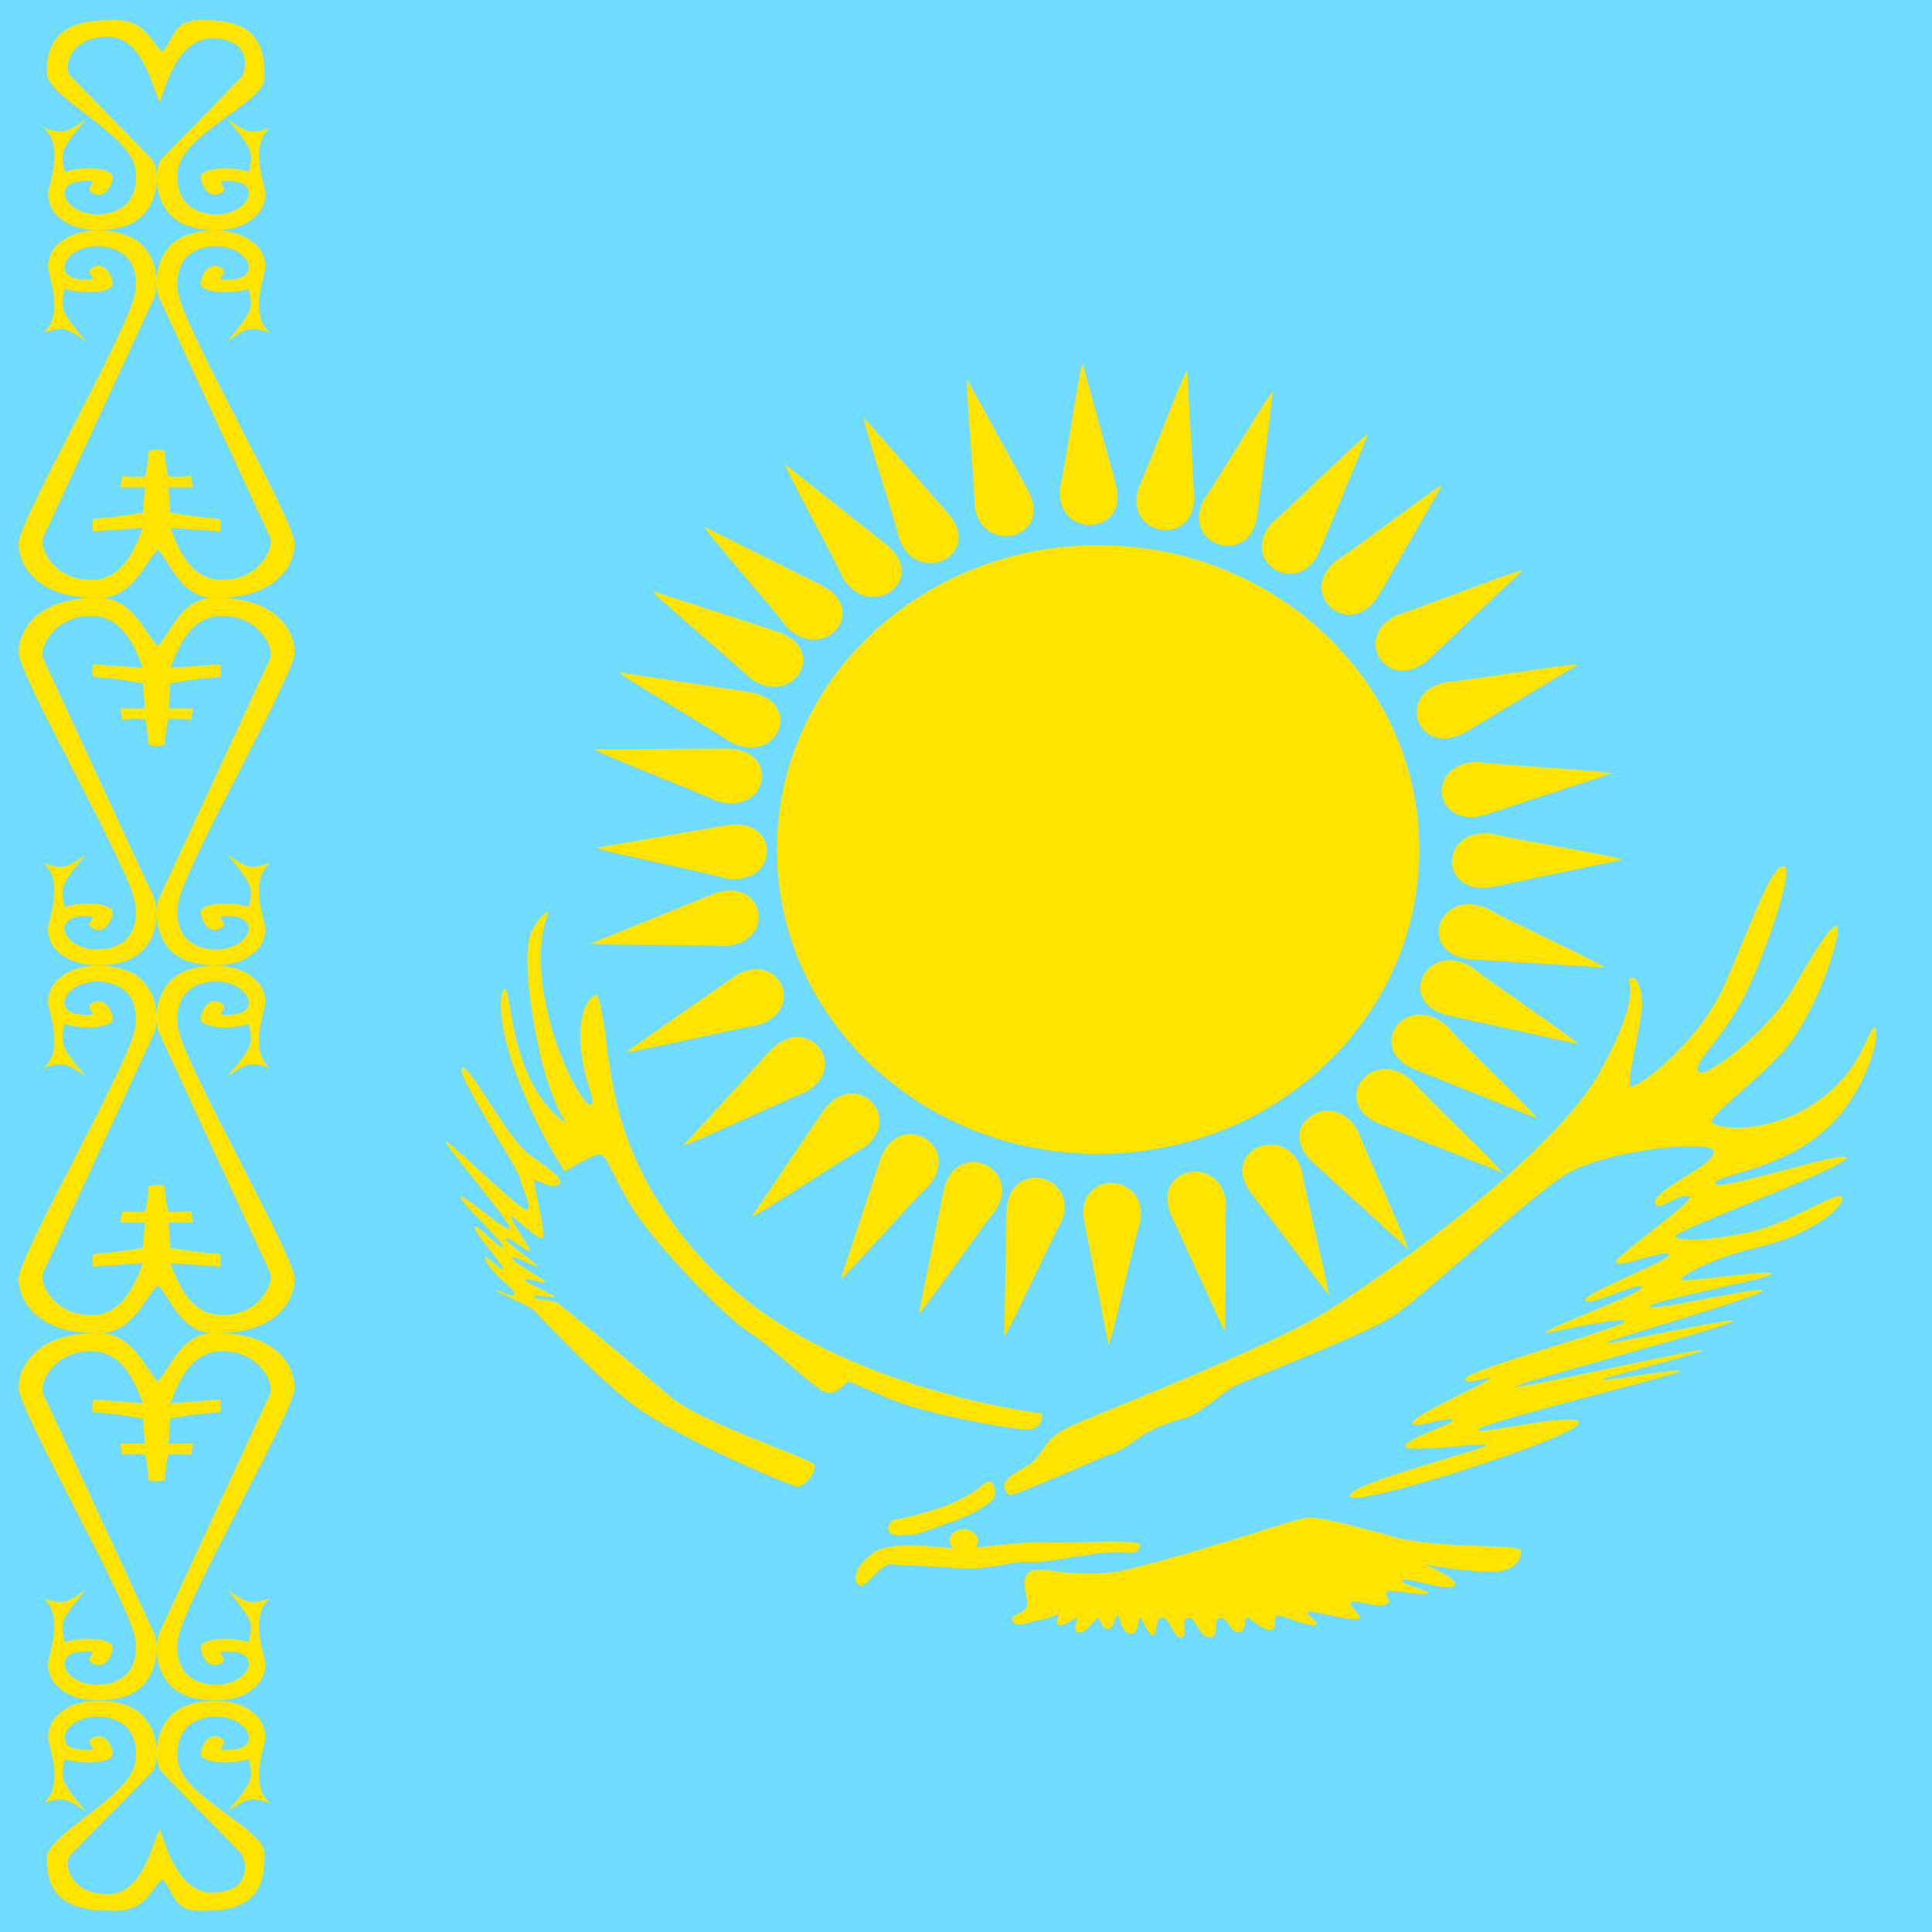
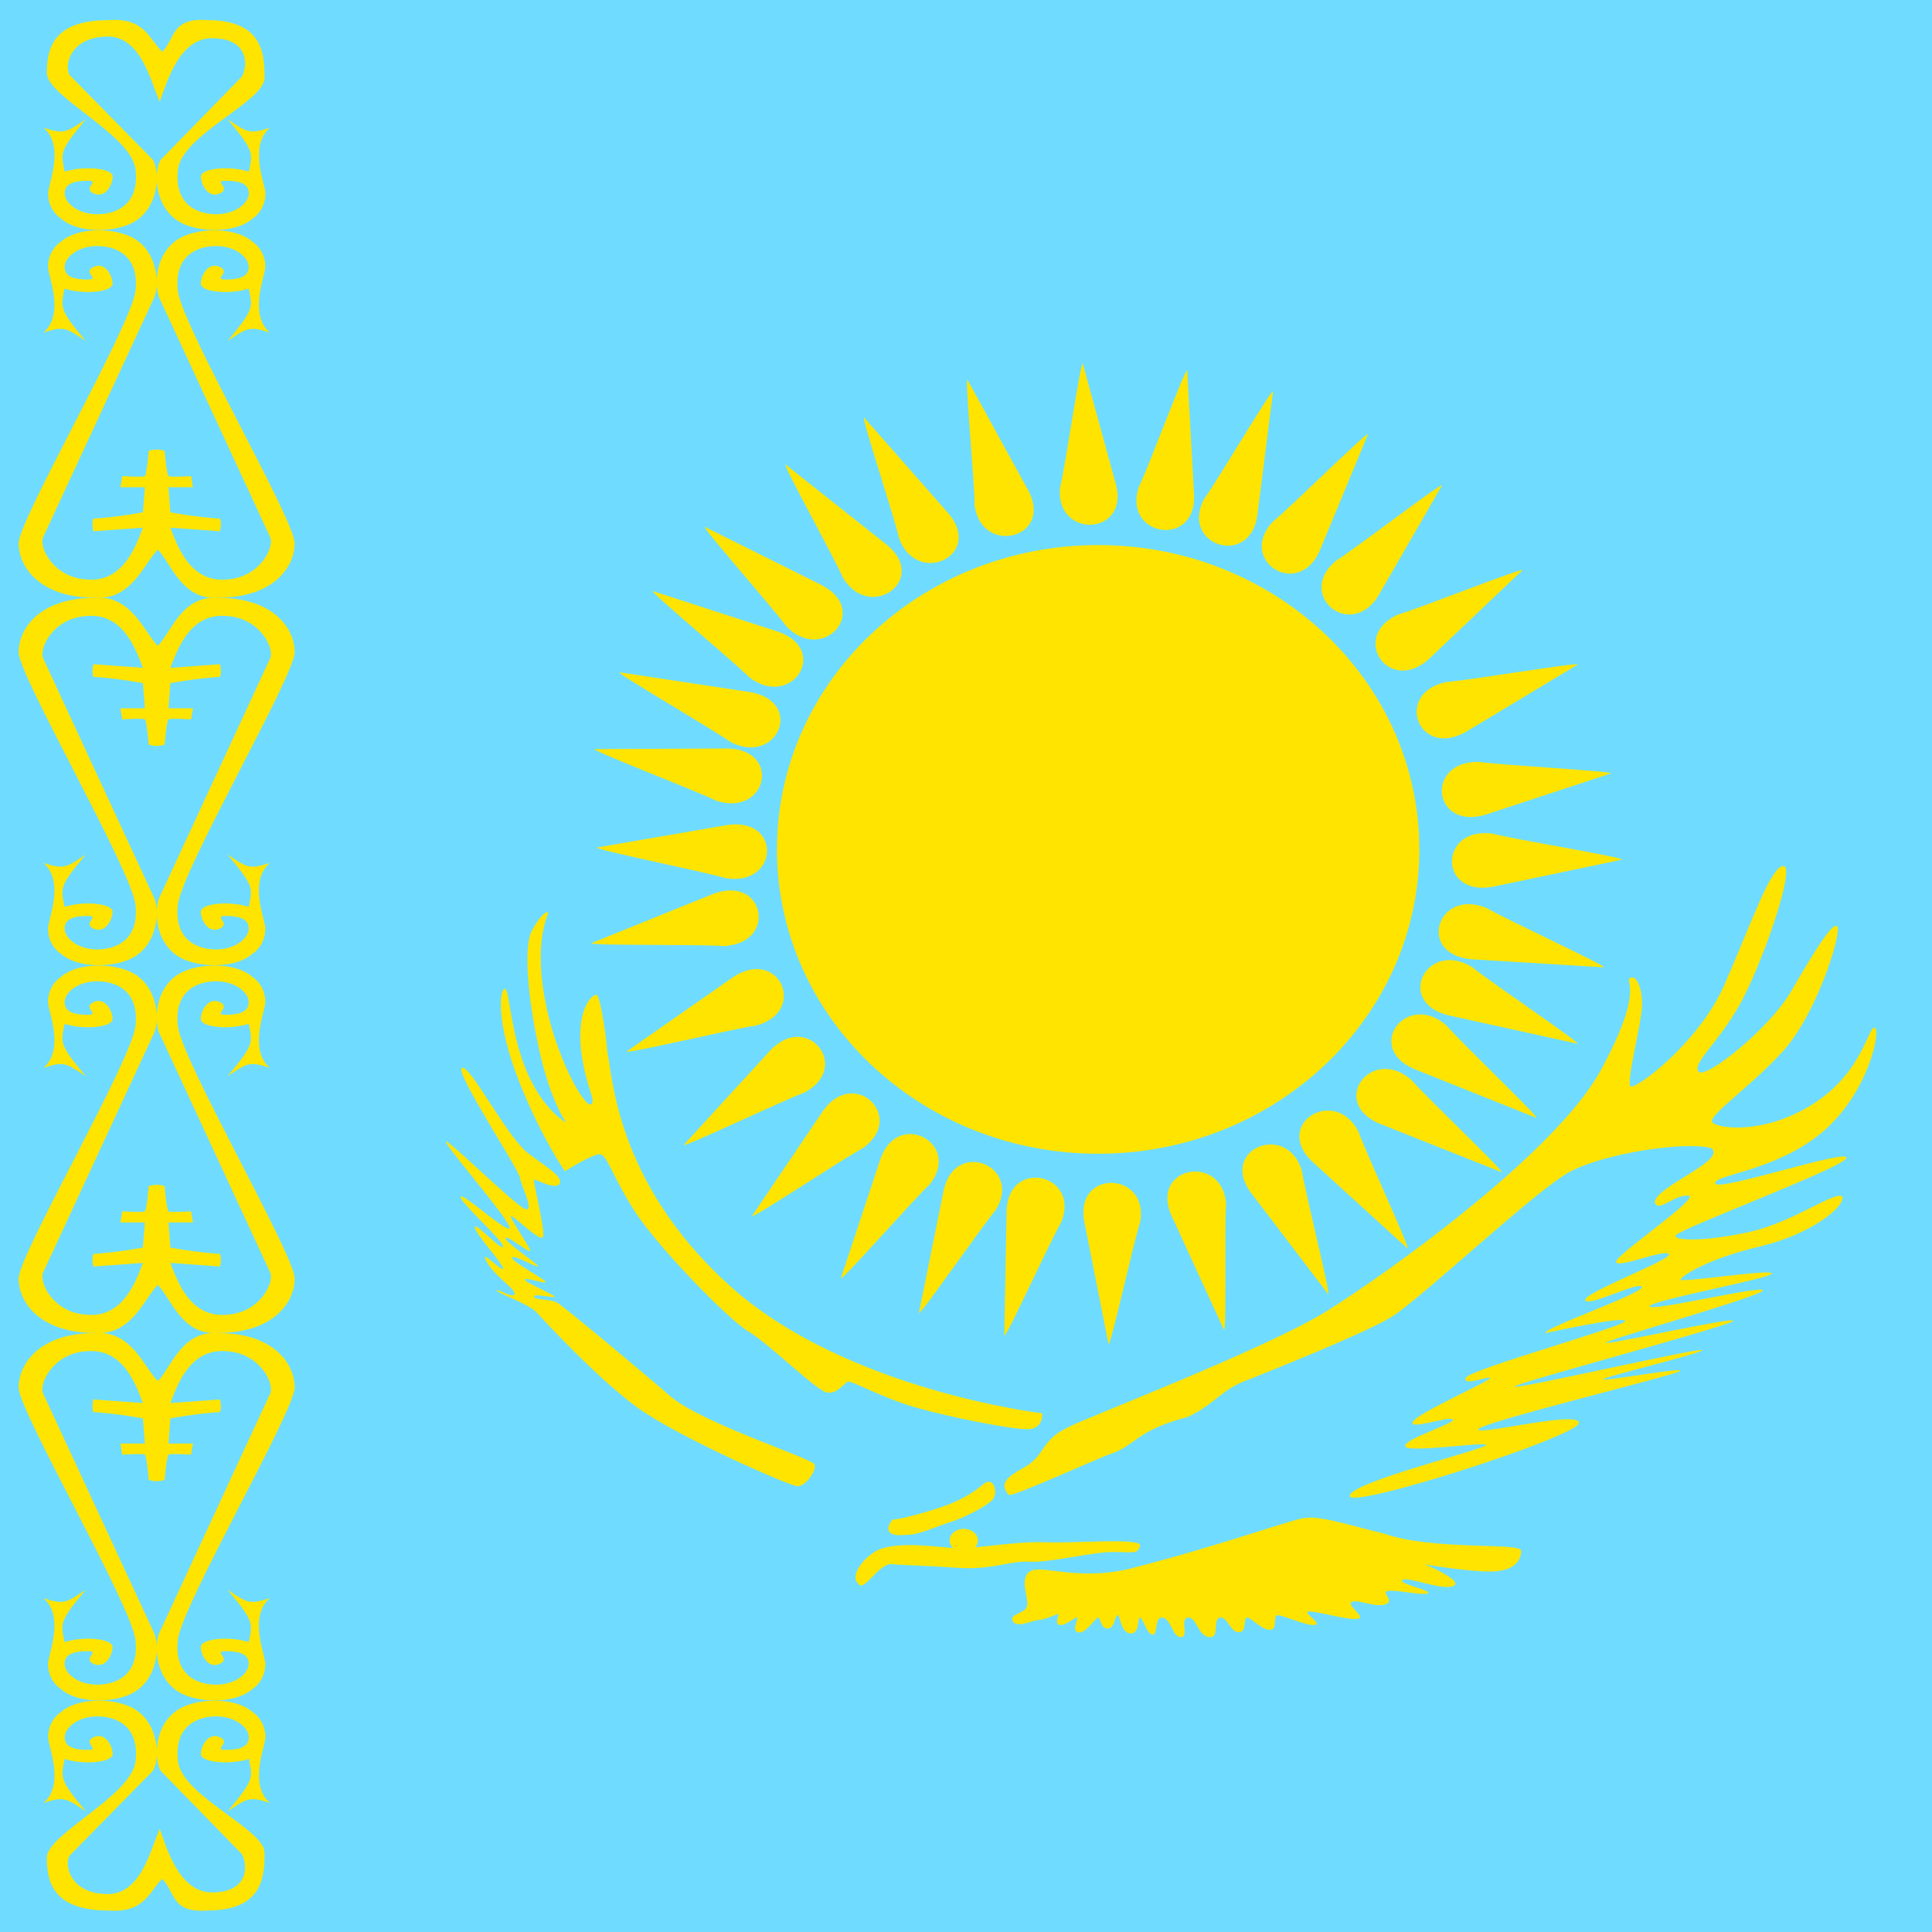
<svg xmlns="http://www.w3.org/2000/svg" height="512" width="512">
  <g fill-rule="evenodd">
    <path fill="#6fdcff" d="M0 0h512v512H0z" />
    <g fill="#ffe400">
-       <path d="M42.99 497.93c3.468 3.395 2.326 9.107 11.973 8.372 14.726 0 15.15-9.008 15.15-15.298 0-6.28-21.942-15.065-22.952-24.306-1.024-9.252 5.065-11.835 10.16-11.835 5.064 0 8.62 2.96 8.62 5.544s-2.53 3.33-6.088 3.33 1.522-1.85-1.523-3.33-5.08 2.216-5.08 4.443c0 2.216 7.612 2.95 12.69 1.29 1.026 4.99 1.524 5.368-5.59 13.863 5.093-3.33 5.577-4.064 11.183-2.215-5.592-4.81-1.405-14.608-1.215-17.102s-1.07-5.456-3.352-6.937c-4.07-3.697-12.955-3.864-18.283-1.48-7.758 3.46-8.14 13.67-6.104 17.01l21.502 22.047c1.523 2.594 2.05 9.797-7.085 10.165-9.646.735-12.954-12.414-14.667-16.79-2.298 4.776-4.86 17.96-14.506 17.224-9.15-.367-10.905-7.57-9.383-10.165l22.09-22.48c2.02-3.34 1.64-13.55-6.12-17.01-5.327-2.384-14.198-2.217-18.267 1.48-2.284 1.48-3.557 4.442-3.367 6.936s4.377 12.292-1.215 17.102c5.607-1.85 6.105-1.114 11.184 2.215-7.114-8.495-6.6-8.873-5.59-13.862 5.078 1.66 12.705.926 12.705-1.29 0-2.227-2.05-5.923-5.096-4.443-3.03 1.48 2.035 3.33-1.507 3.33-3.572 0-6.104-.746-6.104-3.33s3.557-5.544 8.636-5.544 11.168 2.583 10.143 11.835c-1.01 9.24-23.523 19.33-23.523 25.608 0 6.29 1.566 13.996 16.292 13.996 9.647.735 10.788-4.977 14.287-8.373z" />
-       <path d="M41.818 365.99c3.47-3.395 6.324-13.46 15.97-12.725 14.726 0 20.303 8.14 20.303 14.43 0 6.28-29.948 57.685-30.96 66.926-1.023 9.253 5.066 11.837 10.16 11.837 5.065 0 8.622-2.962 8.622-5.545s-2.532-3.33-6.09-3.33 1.523 1.85-1.522 3.33-5.08-2.216-5.08-4.443c0-2.216 7.613-2.95 12.692-1.292 1.025-4.988 1.522-5.367-5.592-13.862 5.094 3.33 5.577 4.064 11.184 2.216-5.592 4.81-1.405 14.607-1.215 17.1s-1.07 5.457-3.353 6.938c-4.07 3.696-12.955 3.863-18.283 1.48-7.758-3.462-8.14-13.672-6.104-17.012l28.94-62.495c1.52-2.594-2.533-11.1-11.667-11.468-9.647-.735-12.955 9.375-14.668 13.75l13.145-.957s.513 2.026 0 3.34c-6.792.445-13.145 1.68-13.145 1.68l-.497 6.66h6.484l-.512 2.95s-5.475-.368-5.972 0c-.513.367-1.025 6.67-1.025 6.67s-1.01.367-2.108.367c-1.112 0-2.122-.368-2.122-.368s-.513-6.302-1.01-6.67c-.513-.367-5.987 0-5.987 0l-.498-2.95h6.485l-.513-6.658s-6.353-1.237-13.145-1.682c-.497-1.314 0-3.34 0-3.34l13.145.957c-1.712-4.375-5.02-14.485-14.652-13.75-9.15.367-13.204 8.874-11.68 11.468L40.5 432.038c2.02 3.34 1.64 13.55-6.118 17.013-5.328 2.383-14.2 2.216-18.268-1.48-2.284-1.48-3.557-4.443-3.367-6.937s4.377-12.29-1.215-17.1c5.606 1.847 6.104 1.112 11.183-2.217-7.114 8.495-6.6 8.874-5.59 13.862 5.078-1.66 12.704-.924 12.704 1.29 0 2.228-2.05 5.925-5.095 4.444-3.03-1.48 2.035-3.33-1.507-3.33-3.572 0-6.104.747-6.104 3.33s3.557 5.545 8.636 5.545 11.17-2.584 10.144-11.836c-1.01-9.24-30.96-60.646-30.96-66.925 0-6.29 5.578-14.43 20.304-14.43 9.646-.735 13.07 9.33 16.57 12.726z" />
-       <path d="M41.818 340.517c3.47 3.395 6.323 13.46 15.97 12.726 14.726 0 20.303-8.14 20.303-14.43 0-6.28-29.95-57.685-30.96-66.926-1.023-9.253 5.066-11.836 10.16-11.836 5.065 0 8.622 2.963 8.622 5.546s-2.532 3.33-6.09 3.33 1.523-1.85-1.522-3.33-5.08 2.216-5.08 4.442c0 2.216 7.613 2.95 12.692 1.292 1.025 4.988 1.522 5.366-5.592 13.862 5.094-3.33 5.577-4.064 11.184-2.216-5.592-4.81-1.406-14.608-1.215-17.102s-1.07-5.455-3.353-6.936c-4.07-3.697-12.955-3.864-18.283-1.48-7.758 3.462-8.14 13.67-6.104 17.012l28.94 62.495c1.52 2.594-2.533 11.1-11.668 11.468-9.646.735-12.954-9.375-14.667-13.75l13.145.957s.512-2.027 0-3.34c-6.792-.446-13.145-1.682-13.145-1.682l-.497-6.658h6.484l-.512-2.95s-5.475.367-5.972 0c-.513-.368-1.025-6.67-1.025-6.67s-1.01-.367-2.108-.367c-1.112 0-2.123.368-2.123.368s-.512 6.302-1.01 6.67c-.512.367-5.986 0-5.986 0l-.498 2.95h6.484l-.512 6.658s-6.353 1.236-13.145 1.682c-.497 1.313 0 3.34 0 3.34l13.145-.958c-1.713 4.376-5.02 14.486-14.653 13.75-9.148-.367-13.203-8.873-11.68-11.467L40.5 274.47c2.02-3.34 1.64-13.55-6.118-17.013-5.33-2.383-14.2-2.216-18.27 1.48-2.282 1.482-3.556 4.443-3.365 6.937s4.376 12.292-1.215 17.102c5.606-1.848 6.104-1.113 11.183 2.216-7.114-8.496-6.602-8.874-5.592-13.862 5.08 1.66 12.706.924 12.706-1.292 0-2.226-2.05-5.923-5.095-4.442-3.03 1.48 2.035 3.33-1.508 3.33-3.57 0-6.104-.747-6.104-3.33s3.557-5.545 8.637-5.545 11.17 2.584 10.144 11.837c-1.01 9.24-30.96 60.646-30.96 66.926 0 6.29 5.578 14.43 20.304 14.43 9.646.735 13.07-9.33 16.57-12.726z" />
-       <path d="M41.818 171.146c3.47-3.396 6.324-13.46 15.97-12.726 14.726 0 20.303 8.14 20.303 14.43 0 6.28-29.948 57.685-30.96 66.926-1.023 9.252 5.066 11.836 10.16 11.836 5.065 0 8.622-2.962 8.622-5.545s-2.532-3.33-6.09-3.33 1.523 1.85-1.522 3.33-5.08-2.216-5.08-4.443c0-2.215 7.613-2.95 12.692-1.29 1.025-4.99 1.522-5.368-5.592-13.863 5.094 3.33 5.577 4.065 11.184 2.217-5.592 4.81-1.405 14.607-1.215 17.1s-1.07 5.457-3.353 6.938c-4.07 3.696-12.955 3.863-18.283 1.48-7.758-3.462-8.14-13.672-6.104-17.012l28.94-62.495c1.52-2.594-2.533-11.1-11.667-11.468-9.647-.735-12.955 9.375-14.668 13.75l13.145-.957s.513 2.026 0 3.34c-6.792.445-13.145 1.68-13.145 1.68l-.497 6.66h6.484l-.512 2.95s-5.475-.368-5.972 0c-.513.367-1.025 6.67-1.025 6.67s-1.01.367-2.108.367c-1.112 0-2.122-.368-2.122-.368s-.513-6.302-1.01-6.67c-.513-.367-5.987 0-5.987 0l-.498-2.95h6.485l-.513-6.658s-6.353-1.236-13.145-1.68c-.497-1.315 0-3.34 0-3.34l13.145.956c-1.712-4.375-5.02-14.485-14.652-13.75-9.15.367-13.204 8.874-11.68 11.468L40.5 237.193c2.02 3.34 1.64 13.55-6.118 17.013-5.328 2.382-14.2 2.215-18.268-1.48-2.284-1.482-3.557-4.444-3.367-6.938s4.377-12.29-1.215-17.1c5.606 1.847 6.104 1.112 11.183-2.217-7.114 8.496-6.6 8.875-5.59 13.863 5.078-1.66 12.704-.924 12.704 1.29 0 2.228-2.05 5.925-5.095 4.444-3.03-1.48 2.035-3.33-1.507-3.33-3.572 0-6.104.747-6.104 3.33s3.557 5.545 8.636 5.545 11.17-2.584 10.144-11.836c-1.01-9.24-30.96-60.647-30.96-66.926 0-6.29 5.578-14.43 20.304-14.43 9.646-.735 13.07 9.33 16.57 12.726z" />
-       <path d="M41.818 145.672c3.47 3.395 6.323 13.46 15.97 12.726 14.726 0 20.303-8.14 20.303-14.43 0-6.28-29.95-57.685-30.96-66.926-1.023-9.253 5.066-11.836 10.16-11.836 5.065 0 8.622 2.962 8.622 5.545s-2.532 3.33-6.09 3.33 1.523-1.848-1.522-3.33-5.08 2.217-5.08 4.443c0 2.216 7.613 2.95 12.692 1.292 1.025 4.988 1.522 5.366-5.592 13.862 5.094-3.33 5.577-4.064 11.184-2.216-5.592-4.81-1.406-14.607-1.215-17.1s-1.07-5.456-3.353-6.937c-4.07-3.697-12.955-3.864-18.283-1.48-7.758 3.462-8.14 13.67-6.104 17.012l28.94 62.495c1.52 2.594-2.533 11.1-11.668 11.468-9.646.735-12.954-9.375-14.667-13.75l13.145.957s.512-2.027 0-3.34c-6.792-.446-13.145-1.682-13.145-1.682l-.497-6.658h6.484l-.512-2.95s-5.475.367-5.972 0c-.513-.368-1.025-6.67-1.025-6.67s-1.01-.367-2.108-.367c-1.112 0-2.123.368-2.123.368s-.512 6.3-1.01 6.67c-.512.366-5.986 0-5.986 0l-.498 2.95h6.484l-.512 6.657s-6.353 1.236-13.145 1.682c-.497 1.313 0 3.34 0 3.34l13.145-.958c-1.713 4.376-5.02 14.486-14.653 13.75-9.148-.367-13.203-8.873-11.68-11.467L40.5 79.625c2.02-3.34 1.64-13.55-6.118-17.013-5.33-2.383-14.2-2.216-18.27 1.48-2.282 1.482-3.556 4.443-3.365 6.937s4.376 12.29-1.215 17.1c5.606-1.847 6.104-1.112 11.183 2.217-7.114-8.496-6.602-8.874-5.592-13.862 5.08 1.66 12.706.924 12.706-1.292 0-2.226-2.05-5.923-5.095-4.442-3.03 1.482 2.035 3.33-1.508 3.33-3.57 0-6.104-.746-6.104-3.33s3.557-5.544 8.637-5.544 11.17 2.583 10.144 11.836c-1.01 9.24-30.96 60.646-30.96 66.926 0 6.29 5.578 14.43 20.304 14.43 9.646.735 13.07-9.33 16.57-12.726z" />
-       <path d="M42.988 13.71c3.47-3.394 2.328-9.106 11.974-8.37 14.726 0 15.15 9.006 15.15 15.297 0 6.28-21.942 15.064-22.952 24.305-1.024 9.253 5.065 11.836 10.16 11.836 5.064 0 8.62-2.962 8.62-5.545s-2.532-3.33-6.09-3.33 1.524 1.85-1.52 3.33-5.08-2.216-5.08-4.443c0-2.215 7.61-2.95 12.69-1.29 1.025-4.99 1.523-5.368-5.59-13.863 5.093 3.33 5.576 4.064 11.182 2.216-5.59 4.81-1.405 14.608-1.214 17.102s-1.07 5.455-3.353 6.936c-4.07 3.698-12.954 3.865-18.282 1.482-7.76-3.463-8.14-13.673-6.104-17.013L64.08 20.313c1.522-2.594 2.05-9.798-7.085-10.166-9.646-.734-12.955 12.415-14.667 16.79-2.298-4.776-4.86-17.96-14.507-17.224-9.148.368-10.905 7.57-9.383 10.166l22.09 22.48c2.02 3.34 1.64 13.55-6.12 17.012-5.328 2.383-14.198 2.216-18.268-1.48-2.283-1.482-3.557-4.443-3.366-6.937s4.376-12.292-1.215-17.102c5.607 1.848 6.105 1.113 11.184-2.216-7.114 8.495-6.602 8.874-5.592 13.862 5.08-1.66 12.706-.925 12.706 1.29 0 2.227-2.05 5.924-5.094 4.443-3.03-1.48 2.035-3.33-1.508-3.33-3.57 0-6.104.747-6.104 3.33s3.557 5.545 8.637 5.545 11.168-2.583 10.143-11.836c-1.01-9.24-23.523-19.328-23.523-25.608 0-6.29 1.566-13.995 16.292-13.995 9.646-.736 10.788 4.976 14.286 8.37z" />
+       <path d="M42.989 497.929c3.469 3.396 2.327 9.108 11.974 8.373 14.726 0 15.15-9.008 15.15-15.298 0-6.28-21.942-15.065-22.952-24.306-1.025-9.252 5.064-11.835 10.158-11.835 5.065 0 8.622 2.961 8.622 5.544s-2.532 3.33-6.09 3.33 1.523-1.849-1.522-3.33-5.079 2.216-5.079 4.443c0 2.216 7.612 2.95 12.691 1.291 1.025 4.989 1.523 5.367-5.592 13.862 5.094-3.329 5.578-4.064 11.184-2.215-5.592-4.81-1.405-14.608-1.215-17.102s-1.069-5.456-3.352-6.937c-4.07-3.696-12.955-3.863-18.283-1.48-7.758 3.462-8.139 13.672-6.104 17.012l21.503 22.046c1.523 2.594 2.05 9.797-7.085 10.165-9.646.735-12.954-12.414-14.667-16.79-2.298 4.776-4.86 17.959-14.506 17.224-9.149-.367-10.905-7.571-9.383-10.165l22.089-22.48c2.02-3.34 1.64-13.55-6.12-17.012-5.327-2.383-14.198-2.216-18.267 1.48-2.284 1.481-3.557 4.443-3.367 6.937s4.377 12.292-1.215 17.102c5.606-1.849 6.104-1.114 11.183 2.215-7.114-8.495-6.601-8.873-5.591-13.862 5.08 1.66 12.706.925 12.706-1.291 0-2.227-2.05-5.923-5.095-4.443-3.03 1.481 2.035 3.33-1.507 3.33-3.572 0-6.104-.746-6.104-3.33s3.557-5.544 8.636-5.544 11.169 2.583 10.144 11.835c-1.01 9.241-23.523 19.329-23.523 25.608 0 6.291 1.566 13.996 16.292 13.996 9.647.735 10.788-4.977 14.287-8.373z" />
+       <path d="M41.818 365.991c3.47-3.396 6.324-13.46 15.97-12.726 14.726 0 20.303 8.139 20.303 14.43 0 6.28-29.95 57.685-30.96 66.926-1.024 9.252 5.065 11.836 10.16 11.836 5.064 0 8.621-2.962 8.621-5.545s-2.532-3.33-6.09-3.33 1.523 1.849-1.522 3.33-5.08-2.216-5.08-4.443c0-2.215 7.613-2.95 12.692-1.291 1.025-4.988 1.522-5.367-5.592-13.862 5.094 3.33 5.577 4.064 11.184 2.216-5.592 4.81-1.405 14.607-1.215 17.101s-1.069 5.456-3.352 6.937c-4.07 3.696-12.955 3.863-18.283 1.48-7.758-3.462-8.139-13.672-6.104-17.012l28.94-62.495c1.521-2.594-2.533-11.1-11.667-11.468-9.647-.735-12.955 9.375-14.668 13.75l13.145-.957s.513 2.026 0 3.34c-6.792.445-13.145 1.681-13.145 1.681l-.497 6.658h6.484l-.512 2.95s-5.475-.367-5.972 0c-.513.368-1.025 6.67-1.025 6.67s-1.01.368-2.108.368c-1.112 0-2.122-.368-2.122-.368s-.513-6.302-1.01-6.67c-.513-.367-5.987 0-5.987 0l-.498-2.95h6.485l-.513-6.658s-6.353-1.236-13.145-1.681c-.497-1.314 0-3.34 0-3.34l13.145.957c-1.712-4.375-5.02-14.485-14.652-13.75-9.15.367-13.204 8.874-11.681 11.468L40.5 432.038c2.02 3.34 1.64 13.55-6.118 17.013-5.328 2.382-14.2 2.215-18.268-1.481-2.284-1.48-3.557-4.443-3.367-6.937s4.377-12.291-1.215-17.101c5.606 1.848 6.104 1.113 11.183-2.216-7.114 8.495-6.601 8.874-5.591 13.862 5.079-1.66 12.705-.924 12.705 1.291 0 2.227-2.049 5.924-5.094 4.443-3.03-1.481 2.035-3.33-1.507-3.33-3.572 0-6.104.747-6.104 3.33s3.557 5.545 8.636 5.545 11.169-2.584 10.144-11.836c-1.01-9.241-30.96-60.647-30.96-66.926 0-6.291 5.578-14.43 20.304-14.43 9.646-.735 13.071 9.33 16.57 12.726z" />
+       <path d="M41.818 340.517c3.469 3.395 6.323 13.46 15.97 12.726 14.726 0 20.303-8.14 20.303-14.43 0-6.28-29.95-57.685-30.96-66.926-1.024-9.253 5.065-11.836 10.16-11.836 5.064 0 8.62 2.962 8.62 5.545s-2.531 3.329-6.089 3.329 1.523-1.848-1.522-3.33-5.08 2.217-5.08 4.443c0 2.216 7.613 2.95 12.692 1.292 1.025 4.988 1.522 5.366-5.592 13.862 5.094-3.33 5.577-4.064 11.184-2.216-5.592-4.81-1.406-14.608-1.215-17.102s-1.069-5.455-3.352-6.936c-4.07-3.697-12.955-3.864-18.283-1.481-7.758 3.463-8.139 13.672-6.104 17.013l28.939 62.495c1.522 2.594-2.532 11.1-11.667 11.468-9.646.735-12.954-9.375-14.667-13.75l13.145.957s.512-2.027 0-3.34c-6.792-.446-13.145-1.682-13.145-1.682l-.497-6.658h6.484l-.512-2.95s-5.475.367-5.972 0c-.513-.368-1.025-6.67-1.025-6.67s-1.01-.367-2.108-.367c-1.112 0-2.123.368-2.123.368s-.512 6.301-1.01 6.669c-.512.367-5.986 0-5.986 0l-.498 2.95h6.484l-.512 6.658s-6.353 1.236-13.145 1.682c-.497 1.313 0 3.34 0 3.34l13.145-.958c-1.713 4.376-5.02 14.486-14.653 13.75-9.148-.367-13.203-8.873-11.68-11.467L40.5 274.47c2.02-3.34 1.64-13.55-6.118-17.013-5.329-2.383-14.2-2.216-18.269 1.48-2.283 1.482-3.557 4.443-3.366 6.937s4.376 12.292-1.215 17.102c5.606-1.848 6.104-1.113 11.183 2.216-7.114-8.496-6.602-8.874-5.592-13.862 5.08 1.659 12.706.924 12.706-1.292 0-2.226-2.05-5.923-5.094-4.442-3.03 1.48 2.035 3.329-1.508 3.329-3.571 0-6.104-.746-6.104-3.33s3.557-5.544 8.637-5.544 11.169 2.583 10.144 11.836c-1.01 9.24-30.96 60.646-30.96 66.926 0 6.29 5.578 14.43 20.304 14.43 9.646.735 13.071-9.33 16.57-12.726z" />
+       <path d="M41.818 171.146c3.47-3.396 6.324-13.46 15.97-12.726 14.726 0 20.303 8.139 20.303 14.43 0 6.28-29.95 57.685-30.96 66.926-1.024 9.252 5.065 11.836 10.16 11.836 5.064 0 8.621-2.962 8.621-5.545s-2.532-3.33-6.09-3.33 1.523 1.849-1.522 3.33-5.08-2.216-5.08-4.443c0-2.215 7.613-2.95 12.692-1.291 1.025-4.988 1.522-5.367-5.592-13.862 5.094 3.33 5.577 4.064 11.184 2.216-5.592 4.81-1.405 14.607-1.215 17.101s-1.069 5.456-3.352 6.937c-4.07 3.696-12.955 3.863-18.283 1.48-7.758-3.462-8.139-13.672-6.104-17.012l28.94-62.495c1.521-2.594-2.533-11.1-11.667-11.468-9.647-.735-12.955 9.375-14.668 13.75l13.145-.957s.513 2.026 0 3.34c-6.792.445-13.145 1.681-13.145 1.681l-.497 6.658h6.484l-.512 2.95s-5.475-.367-5.972 0c-.513.368-1.025 6.67-1.025 6.67s-1.01.368-2.108.368c-1.112 0-2.122-.368-2.122-.368s-.513-6.302-1.01-6.67c-.513-.367-5.987 0-5.987 0l-.498-2.95h6.485l-.513-6.658s-6.353-1.236-13.145-1.681c-.497-1.314 0-3.34 0-3.34l13.145.957c-1.712-4.375-5.02-14.485-14.652-13.75-9.15.367-13.204 8.874-11.681 11.468L40.5 237.193c2.02 3.34 1.64 13.55-6.118 17.013-5.328 2.382-14.2 2.215-18.268-1.481-2.284-1.48-3.557-4.443-3.367-6.937s4.377-12.291-1.215-17.101c5.606 1.848 6.104 1.113 11.183-2.216-7.114 8.495-6.601 8.874-5.591 13.862 5.079-1.66 12.705-.924 12.705 1.291 0 2.227-2.049 5.924-5.094 4.443-3.03-1.481 2.035-3.33-1.507-3.33-3.572 0-6.104.747-6.104 3.33s3.557 5.545 8.636 5.545 11.169-2.584 10.144-11.836c-1.01-9.241-30.96-60.647-30.96-66.926 0-6.291 5.578-14.43 20.304-14.43 9.646-.735 13.071 9.33 16.57 12.726z" />
+       <path d="M41.818 145.672c3.469 3.395 6.323 13.46 15.97 12.726 14.726 0 20.303-8.14 20.303-14.43 0-6.28-29.95-57.685-30.96-66.926-1.024-9.253 5.065-11.836 10.16-11.836 5.064 0 8.62 2.962 8.62 5.545s-2.531 3.329-6.089 3.329 1.523-1.848-1.522-3.33-5.08 2.217-5.08 4.443c0 2.216 7.613 2.95 12.692 1.292 1.025 4.988 1.522 5.366-5.592 13.862 5.094-3.33 5.577-4.064 11.184-2.216-5.592-4.81-1.406-14.608-1.215-17.102s-1.069-5.455-3.352-6.936c-4.07-3.697-12.955-3.864-18.283-1.481-7.758 3.463-8.139 13.672-6.104 17.013l28.939 62.495c1.522 2.594-2.532 11.1-11.667 11.468-9.646.735-12.954-9.375-14.667-13.75l13.145.957s.512-2.027 0-3.34c-6.792-.446-13.145-1.682-13.145-1.682l-.497-6.658h6.484l-.512-2.95s-5.475.367-5.972 0c-.513-.368-1.025-6.67-1.025-6.67s-1.01-.367-2.108-.367c-1.112 0-2.123.368-2.123.368s-.512 6.301-1.01 6.669c-.512.367-5.986 0-5.986 0l-.498 2.95h6.484l-.512 6.658s-6.353 1.236-13.145 1.682c-.497 1.313 0 3.34 0 3.34l13.145-.958c-1.713 4.376-5.02 14.486-14.653 13.75-9.148-.367-13.203-8.873-11.68-11.467L40.5 79.625c2.02-3.34 1.64-13.55-6.118-17.013-5.329-2.383-14.2-2.216-18.269 1.48-2.283 1.482-3.557 4.443-3.366 6.937s4.376 12.292-1.215 17.102c5.606-1.848 6.104-1.113 11.183 2.216-7.114-8.496-6.602-8.874-5.592-13.862 5.08 1.659 12.706.924 12.706-1.292 0-2.226-2.05-5.923-5.094-4.442-3.03 1.48 2.035 3.329-1.508 3.329-3.571 0-6.104-.746-6.104-3.33s3.557-5.544 8.637-5.544 11.169 2.583 10.144 11.836c-1.01 9.24-30.96 60.646-30.96 66.926 0 6.29 5.578 14.43 20.304 14.43 9.646.735 13.071-9.33 16.57-12.726z" />
+       <path d="M42.988 13.711c3.47-3.395 2.328-9.107 11.974-8.372 14.726 0 15.15 9.007 15.15 15.298 0 6.28-21.942 15.064-22.952 24.305-1.024 9.253 5.065 11.836 10.159 11.836 5.065 0 8.622-2.962 8.622-5.545s-2.533-3.33-6.09-3.33 1.523 1.85-1.522 3.33-5.08-2.216-5.08-4.443c0-2.215 7.612-2.95 12.692-1.291 1.024-4.988 1.522-5.367-5.592-13.862 5.094 3.33 5.577 4.064 11.183 2.216-5.591 4.81-1.405 14.608-1.214 17.102s-1.069 5.455-3.353 6.936c-4.069 3.697-12.954 3.864-18.282 1.48-7.759-3.462-8.14-13.672-6.104-17.012l21.503-22.045c1.522-2.594 2.05-9.798-7.085-10.166-9.646-.734-12.955 12.415-14.667 16.79-2.298-4.776-4.86-17.959-14.507-17.224-9.148.368-10.905 7.571-9.383 10.166l22.09 22.48c2.02 3.34 1.639 13.55-6.12 17.012-5.328 2.383-14.198 2.216-18.268-1.48-2.283-1.482-3.557-4.443-3.366-6.937s4.376-12.292-1.215-17.102c5.606 1.848 6.104 1.113 11.183-2.216-7.114 8.495-6.602 8.874-5.592 13.862 5.08-1.659 12.706-.924 12.706 1.291 0 2.227-2.05 5.924-5.094 4.443-3.03-1.48 2.035-3.33-1.508-3.33-3.571 0-6.104.747-6.104 3.33s3.557 5.545 8.637 5.545 11.169-2.583 10.144-11.836c-1.01-9.241-23.523-19.328-23.523-25.608 0-6.29 1.566-13.995 16.292-13.995 9.646-.735 10.788 4.977 14.286 8.372z" />
    </g>
    <g fill="#ffe400" transform="translate(-220 40)">
      <rect rx="85.12" ry="80.648" height="161.3" width="170.24" y="104.45" x="425.9" />
-       <path d="M506.94 56.355c-.708-.007-4.534 26.842-6.013 32.876-1.325 13.43 18.07 12.94 14.897-.53l-8.88-32.345zM513.77 316.21c.706.053 6.49-26.48 8.408-32.4 2.306-13.31-17.078-14.1-14.9-.45l6.492 32.85zM378.17 184.61c-.06.67 27.915 6.277 34.156 8.123 14.037 2.25 14.962-16.113.547-14.115l-34.703 5.992zM649.89 187.8c.03-.67-28.166-5.274-34.483-6.896-14.123-1.745-14.234 16.638.08 14.125l34.403-7.23zM406.79 99.64c-.482.493 17.893 21.25 21.605 26.35 9.588 9.97 22.265-3.946 9.616-10.794l-31.22-15.56zM617.95 270.64c.435-.53-19.772-19.698-23.937-24.472-10.465-9.145-21.82 5.76-8.59 11.543l32.528 12.93zM448.97 70.62c-.644.28 7.966 26.113 9.34 32.17 4.84 12.685 22.167 4.414 13.24-6.493L448.97 70.62zM571.98 302.96c.663-.237-6.032-26.575-6.96-32.708-3.897-12.973-21.79-5.862-13.682 5.606l20.642 27.1zM602.16 88.602c-.51-.465-22.71 16.61-28.152 20.045-10.676 8.923 3.807 21.156 11.236 9.282L602.16 88.6zM419.24 282.33c.476.497 23.874-15.076 29.553-18.145 11.304-8.2-2.247-21.355-10.528-10L419.24 282.33zM384.15 138.16c-.29.612 24.124 14.715 29.362 18.422 12.45 6.543 19.765-10.482 5.47-13.14l-34.832-5.282zM638.07 236.6c.335-.59-22.987-16.266-27.94-20.31-11.94-7.346-20.487 9.157-6.42 12.75l34.36 7.56zM557.37 63.72c-.657-.252-14.57 23.415-18.275 28.52-6.412 12.042 11.83 18.3 14.072 4.662l4.204-33.183zM463.52 307.97c.637.294 16.252-22.4 20.322-27.25 7.28-11.59-10.46-19.035-13.696-5.577l-6.626 32.826zM386.04 238.68c.257.625 27.986-5.986 34.45-6.926 13.65-3.825 5.964-20.703-6.057-12.906L386.04 238.68zM638.13 136.11c-.21-.64-28.357 4.13-34.873 4.643-13.9 2.917-7.468 20.26 5.096 13.273l29.777-17.916z" />
-       <path d="M534.62 58.12c-.692-.142-10.14 25.428-12.87 31.057-4.15 12.903 14.954 16.12 14.705 2.318L534.62 58.12zM486.15 313.97c.68.187 11.98-24.7 15.115-30.136 5.085-12.6-13.736-17.064-14.5-3.28l-.615 33.416zM476.38 60.64c-.692.143 1.918 27.12 1.9 33.316 1.88 13.37 20.668 8.783 14.395-3.675l-16.29-29.64zM544.39 312.46c.7-.098.075-27.183.546-33.362-.895-13.462-19.974-10.12-14.628 2.72l14.082 30.64zM428.16 83.092c-.58.384 12.765 24.345 15.26 30.07 7.154 11.66 22.642.59 11.8-8.63l-27.06-21.44zM593.02 290.86c.607-.345-10.95-25.126-13.02-31.002-6.282-12.104-22.544-2.077-12.403 7.834l25.423 23.168zM393 116.64c-.397.556 21.128 18.39 25.624 22.888 11.09 8.456 21.36-7.142 7.75-12.065L393 116.64zM627.19 256.26c.436-.53-19.73-19.736-23.885-24.52-10.445-9.164-21.832 5.72-8.615 11.527l32.5 12.992zM377.57 158.53c-.18.65 26.336 10.784 32.143 13.63 13.41 4.53 17.693-13.4 3.13-13.81l-35.273.18zM645.04 216.35c.23-.635-25.482-12.49-31.067-15.712-13.045-5.4-18.632 12.204-4.135 13.57l35.202 2.143zM376.7 209.96c.098.665 28.69.262 35.207.752 14.214-.753 10.823-18.853-2.767-13.88L376.7 209.96zM646.91 164.97c-.05-.67-28.6-2.15-35.067-3.067-14.235-.184-12.178 18.095 1.743 14.027l33.324-10.96zM401.18 263.43c.395.557 25.926-11.64 32.015-13.9 12.438-6.56 1.04-21.437-8.89-11.337L401.18 263.43zM623.48 111.1c-.353-.582-26.717 9.907-32.956 11.76-12.89 5.726-2.61 21.317 8.037 11.895l24.92-23.654zM442.83 298.77c.597.362 18.872-20.474 23.505-24.846 8.643-10.718-8.072-20.052-12.925-7.037l-10.58 31.883zM582.54 75.063c-.57-.4-20.327 19.183-25.27 23.24-9.406 10.123 6.584 20.534 12.38 7.87l12.89-31.11z" />
-       <g transform="matrix(2.1824 0 0 2.063 -405.01 -272.56)">
-         <path d="M360.137 247.89c.625 2.5.78 16.56 14.844 30 14.063 13.436 37.97 16.405 37.97 16.405s.156 1.875-1.563 2.03c-1.72.158-9.844-1.56-13.906-2.81-4.062-1.25-7.655-3.44-8.124-3.282-.47.156-1.25 1.562-2.5 1.406s-7.03-6.25-9.53-7.814c-2.5-1.562-10.94-10.78-13.75-15.312-2.814-4.53-3.44-7.5-4.376-7.5-.938 0-4.22 2.187-4.22 2.187s-2.968-4.53-5.624-11.718c-2.656-7.187-2.344-11.406-1.72-11.718.626-.313.626 5.312 2.657 10.468 2.032 5.157 4.844 6.72 4.844 6.72s-1.875-2.657-3.28-9.376-1.876-13.125-.94-15.156c.94-2.03 1.876-2.656 2.033-2.5.156.156-1.72 3.125-.47 10.78s4.845 14.22 5.626 13.907c.78-.312-.47-1.875-1.094-6.406s.625-7.343 1.72-7.655c.468-.47 1.25 5 1.405 7.344zM350.292 260.7c-2.656-2.5-6.875-11.25-7.812-10.782-.938.47 6.875 12.97 7.03 14.063.157 1.094 1.876 4.532.626 4.063s-10.625-10.312-9.53-8.437 8.124 10.468 7.655 10.937-5.78-4.688-5.936-4.062c-.157.626 5.312 5.782 5.156 6.407s-3.438-3.28-3.438-2.5 3.438 4.687 3.438 5.312-2.97-2.813-2.03-.938c.936 1.875 3.592 3.594 3.436 4.22s-2.187-.783-2.187-.47c0 .312 3.905 1.72 4.842 2.812.938 1.094 7.344 8.438 12.188 12.188s18.594 10.156 19.53 10.156c.94 0 2.345-2.03 2.032-2.812-.312-.782-13.75-5.313-17.5-8.75-3.75-3.438-12.968-11.563-13.75-12.032-.78-.468-2.812-.312-2.812-.78s2.656.312 2.5 0c-.156-.313-3.75-1.876-3.594-2.188.156-.313 2.5.625 2.5.312 0-.312-4.22-2.656-4.062-3.125.156-.47 3.125 1.406 3.125 1.094 0-.313-4.064-3.125-3.908-3.594.157-.47 3.125 2.188 2.97 1.563s-2.345-3.907-2.345-4.375c0-.468 3.594 3.438 3.907 2.657.312-.78-1.25-7.188-1.094-7.344s2.645 1.422 3.114.484c.468-.937-1.837-2.24-4.052-4.078zM396.4 309.9c-1.893.25-2.747-.393-1.672-1.934 1.488-.11 5.45-1.38 6.85-1.96s2.893-1.416 4.136-2.534c1.24-1.22 1.903.782 1.282 1.82-.515.73-2.838 2.043-4.545 2.738-2.478.825-4.61 1.967-6.05 1.87zM408.887 304.77c-1.25-1.408-.156-2.345 1.72-3.44 2.81-1.56 2.03-3.592 5.624-5.31 1.564-.94 23.907-10 31.25-14.845s27.814-20.313 33.282-30.938c5.47-10.625 2.813-11.406 3.594-11.875.78-.468 1.563 1.563 1.406 3.907-.156 2.342-1.875 9.374-1.406 10s8.28-5.47 11.406-12.97 5.625-15.313 7.188-15.313c1.562 0-2.656 12.813-5.313 17.813-2.656 5-5.78 7.5-5 8.594.782 1.093 8.594-5.47 11.25-10.313 2.657-4.843 5.157-9.218 5.625-8.28.47.937-2.5 11.25-6.718 16.094-4.22 4.843-9.22 8.28-8.438 9.062.78.782 6.406 1.563 12.344-2.5 5.937-4.062 6.562-10 7.344-9.687.78.31-.782 8.436-6.407 13.436s-13.28 5.47-12.968 6.563c.31 1.093 16.25-4.532 15.936-3.282-.312 1.25-20.625 9.218-20.782 10 0 .625 3.44.78 8.907-.47 5.47-1.25 10.627-5.467 11.408-4.53.155 1.406-3.907 4.844-10.157 6.406-6.25 1.563-9.374 3.75-9.53 4.22-.156.467 11.094-1.408 11.094-.783s-14.688 3.44-14.844 4.22c-.156.782 14.062-2.812 13.75-2.03-.313.78-19.22 6.405-19.063 6.718.157.312 15.782-3.438 15.47-2.813-.313.625-26.407 7.97-26.563 8.438-.157.468 22.968-5.157 22.812-4.688s-12.03 3.437-12.03 3.75c0 .312 9.53-1.562 9.374-1.094-.156.47-24.063 6.564-24.532 7.5-.468.94 12.344-2.5 12.188-.78s-27.656 11.094-27.813 9.375c-.156-1.72 16.72-6.094 16.563-6.562-.156-.47-9.687 1.093-9.844.156-.156-.94 6.25-2.97 5.782-3.44-.47-.467-5.313 1.407-4.844.314.47-1.094 9.53-5.313 9.375-5.625-.156-.314-3.28 1.092-2.97 0 .314-1.095 19.688-6.72 19.376-7.345-.312-.625-8.905 1.406-9.686 1.562-.313-.624 12.03-5.156 11.718-5.937-.312-.78-6.562 2.656-6.874 1.72-.313-.94 10.78-5.314 10.156-5.94s-5.78 1.72-6.406 1.095 10.468-8.437 8.75-8.594c-1.72-.155-3.75 2.346-4.063.783.313-2.032 8.75-5.313 6.875-6.875-2.97-.938-13.125.625-17.344 3.125s-18.125 16.406-21.563 18.593c-3.437 2.188-15 7.032-17.187 7.97-3.438 1.25-4.063 3.124-7.5 4.843-6.25 1.718-6.25 3.593-9.22 4.686-1.092.313-12.342 5.78-12.5 5.313zM393.107 311.797c-1.875.938-3.593 3.438-2.5 4.375.625 1.25 2.5-2.656 4.062-2.5 1.562.156 3.75.157 7.968.47 4.22.312 6.406-.938 8.75-.782s7.657-1.25 10.157-1.25 2.968.312 3.28-.782c.313-1.093-7.812-.312-11.406-.468-3.594-.156-8.126.78-10.782.78-2.5-.155-6.875-.937-9.53.157z" />
+       <path d="M506.94 56.355c-.708-.007-4.534 26.842-6.013 32.876-1.325 13.43 18.07 12.94 14.897-.532l-8.88-32.344zM513.77 316.21c.706.053 6.49-26.479 8.408-32.401 2.306-13.31-17.078-14.098-14.9-.45l6.492 32.85zM378.17 184.61c-.06.669 27.915 6.277 34.156 8.123 14.037 2.249 14.962-16.113.547-14.115l-34.703 5.992zM649.89 187.8c.03-.67-28.166-5.274-34.483-6.896-14.123-1.745-14.234 16.638.079 14.125l34.404-7.23zM406.79 99.641c-.482.492 17.893 21.249 21.605 26.348 9.588 9.97 22.265-3.945 9.616-10.793l-31.22-15.559zM617.95 270.64c.435-.53-19.772-19.698-23.937-24.472-10.465-9.145-21.819 5.761-8.59 11.543l32.528 12.929zM448.97 70.619c-.644.28 7.966 26.114 9.34 32.171 4.84 12.685 22.167 4.414 13.24-6.493l-22.58-25.678zM571.98 302.96c.663-.237-6.032-26.575-6.96-32.708-3.897-12.973-21.79-5.862-13.682 5.606l20.642 27.101zM602.16 88.602c-.511-.465-22.711 16.61-28.152 20.045-10.676 8.923 3.807 21.156 11.236 9.282l16.916-29.327zM419.24 282.33c.476.497 23.874-15.076 29.553-18.145 11.304-8.199-2.247-21.355-10.528-9.999L419.24 282.33zM384.15 138.16c-.29.612 24.124 14.715 29.362 18.422 12.449 6.543 19.765-10.482 5.47-13.139l-34.832-5.283zM638.07 236.6c.335-.591-22.987-16.266-27.941-20.309-11.939-7.347-20.486 9.156-6.419 12.748l34.36 7.561zM557.37 63.719c-.657-.251-14.571 23.416-18.275 28.521-6.412 12.042 11.831 18.301 14.072 4.662l4.204-33.183zM463.52 307.97c.637.294 16.252-22.401 20.322-27.25 7.28-11.591-10.461-19.035-13.696-5.577l-6.626 32.826zM386.04 238.68c.257.625 27.986-5.986 34.449-6.926 13.652-3.825 5.965-20.703-6.056-12.906L386.04 238.68zM638.13 136.11c-.21-.64-28.357 4.13-34.873 4.643-13.899 2.917-7.468 20.261 5.096 13.273l29.777-17.916z" />
+       <path d="M534.62 58.119c-.692-.141-10.14 25.429-12.87 31.058-4.149 12.903 14.954 16.119 14.705 2.318L534.62 58.12zM486.15 313.97c.68.187 11.979-24.7 15.115-30.136 5.085-12.599-13.736-17.064-14.5-3.28l-.615 33.416zM476.38 60.639c-.692.144 1.918 27.122 1.9 33.317 1.88 13.37 20.668 8.783 14.395-3.675l-16.29-29.642zM544.39 312.46c.7-.098.075-27.183.546-33.362-.895-13.462-19.974-10.121-14.628 2.72l14.082 30.641zM428.16 83.092c-.58.384 12.765 24.345 15.26 30.07 7.154 11.661 22.642.589 11.8-8.63l-27.06-21.44zM593.02 290.86c.607-.345-10.95-25.126-13.019-31.002-6.283-12.104-22.545-2.077-12.404 7.834l25.423 23.168zM393 116.64c-.397.556 21.128 18.39 25.624 22.888 11.091 8.456 21.36-7.142 7.75-12.065L393 116.64zM627.19 256.26c.436-.529-19.729-19.736-23.885-24.519-10.445-9.165-21.832 5.72-8.615 11.526l32.5 12.992zM377.57 158.53c-.181.649 26.336 10.784 32.143 13.63 13.409 4.53 17.693-13.4 3.13-13.809l-35.273.179zM645.04 216.35c.229-.635-25.482-12.49-31.067-15.712-13.045-5.4-18.632 12.204-4.135 13.57l35.202 2.143zM376.7 209.96c.098.665 28.689.262 35.207.752 14.214-.753 10.823-18.853-2.767-13.879L376.7 209.96zM646.91 164.97c-.05-.67-28.601-2.149-35.067-3.067-14.235-.184-12.178 18.095 1.743 14.027l33.324-10.96zM401.18 263.43c.395.557 25.926-11.641 32.015-13.899 12.438-6.562 1.04-21.438-8.89-11.338L401.18 263.43zM623.48 111.1c-.353-.582-26.717 9.907-32.956 11.759-12.889 5.727-2.61 21.318 8.037 11.896l24.92-23.654zM442.83 298.77c.597.362 18.872-20.474 23.505-24.846 8.643-10.718-8.072-20.052-12.925-7.037l-10.58 31.883zM582.54 75.063c-.569-.4-20.327 19.183-25.269 23.239-9.407 10.124 6.583 20.535 12.378 7.87l12.891-31.11z" />
+       <g transform="matrix(2.1824 0 0 2.0629 -405.01 -272.56)">
+         <path d="M360.137 247.889c.625 2.5.781 16.562 14.844 30 14.062 13.437 37.969 16.406 37.969 16.406s.156 1.875-1.563 2.031c-1.719.157-9.844-1.562-13.906-2.812-4.063-1.25-7.656-3.438-8.125-3.281-.469.156-1.25 1.562-2.5 1.406s-7.031-6.25-9.531-7.813c-2.5-1.562-10.938-10.781-13.75-15.312-2.813-4.531-3.438-7.5-4.375-7.5-.938 0-4.219 2.187-4.219 2.187s-2.969-4.531-5.625-11.719c-2.656-7.187-2.344-11.406-1.719-11.718.625-.313.625 5.312 2.656 10.468 2.032 5.157 4.844 6.719 4.844 6.719s-1.875-2.656-3.281-9.375-1.875-13.125-.938-15.156c.938-2.031 1.875-2.656 2.032-2.5.156.156-1.719 3.125-.469 10.781s4.844 14.219 5.625 13.906c.781-.312-.469-1.875-1.094-6.406s.625-7.344 1.719-7.656c.469-.469 1.25 5 1.406 7.344zM350.292 260.699c-2.656-2.5-6.875-11.25-7.812-10.781-.938.469 6.875 12.969 7.031 14.063.156 1.093 1.875 4.531.625 4.062s-10.625-10.312-9.531-8.437 8.125 10.468 7.656 10.937-5.781-4.688-5.937-4.062c-.157.625 5.312 5.781 5.156 6.406s-3.438-3.281-3.438-2.5 3.438 4.687 3.438 5.312-2.969-2.812-2.031-.937c.937 1.875 3.593 3.594 3.437 4.219s-2.187-.782-2.187-.469c0 .312 3.906 1.719 4.843 2.812.938 1.094 7.344 8.438 12.188 12.188s18.594 10.156 19.531 10.156c.938 0 2.344-2.031 2.031-2.812-.312-.782-13.75-5.313-17.5-8.75-3.75-3.438-12.968-11.563-13.75-12.032-.781-.468-2.812-.312-2.812-.781s2.656.313 2.5 0c-.156-.312-3.75-1.875-3.594-2.187.156-.313 2.5.625 2.5.312 0-.312-4.219-2.656-4.062-3.125.156-.469 3.125 1.406 3.125 1.094 0-.313-4.063-3.125-3.907-3.594.157-.469 3.125 2.188 2.969 1.563s-2.344-3.907-2.344-4.375c0-.469 3.594 3.437 3.907 2.656.312-.781-1.25-7.188-1.094-7.344s2.645 1.422 3.114.484c.468-.937-1.837-2.241-4.052-4.078zM396.4 309.9c-1.893.249-2.747-.393-1.672-1.934 1.488-.11 5.449-1.379 6.849-1.96s2.894-1.416 4.137-2.534c1.24-1.22 1.903.782 1.282 1.819-.515.73-2.838 2.044-4.545 2.739-2.479.825-4.61 1.967-6.051 1.87zM408.887 304.769c-1.25-1.407-.156-2.344 1.719-3.438 2.812-1.562 2.032-3.593 5.625-5.312 1.563-.938 23.906-10 31.25-14.844s27.813-20.313 33.281-30.938c5.469-10.625 2.813-11.406 3.594-11.875.781-.468 1.563 1.563 1.406 3.907-.156 2.343-1.875 9.375-1.406 10s8.281-5.469 11.406-12.969 5.625-15.313 7.188-15.313c1.562 0-2.656 12.813-5.313 17.813-2.656 5-5.781 7.5-5 8.594.782 1.093 8.594-5.469 11.25-10.313 2.657-4.844 5.157-9.219 5.625-8.281.469.937-2.5 11.25-6.718 16.094-4.219 4.843-9.219 8.281-8.438 9.062.781.782 6.406 1.563 12.344-2.5 5.937-4.062 6.562-10 7.344-9.687.781.312-.782 8.437-6.407 13.437s-13.281 5.469-12.968 6.563c.312 1.094 16.25-4.531 15.937-3.281-.312 1.25-20.625 9.218-20.782 10 .001.625 3.439.781 8.907-.469 5.469-1.25 10.626-5.468 11.407-4.531.155 1.406-3.907 4.844-10.157 6.406-6.25 1.563-9.375 3.75-9.531 4.219-.156.468 11.094-1.407 11.094-.782s-14.688 3.438-14.844 4.22c-.156.781 14.062-2.813 13.75-2.032-.313.781-19.219 6.406-19.063 6.719.157.312 15.782-3.438 15.469-2.813-.312.625-26.406 7.969-26.562 8.438-.157.468 22.968-5.157 22.812-4.688s-12.031 3.437-12.031 3.75c0 .312 9.531-1.562 9.375-1.094-.156.469-24.063 6.563-24.532 7.5-.468.938 12.344-2.5 12.188-.781s-27.656 11.094-27.813 9.375c-.156-1.719 16.719-6.094 16.563-6.562-.156-.469-9.687 1.093-9.844.156-.156-.938 6.25-2.969 5.782-3.438-.469-.468-5.313 1.406-4.844.313.469-1.094 9.531-5.313 9.375-5.625-.156-.313-3.281 1.093-2.969 0 .313-1.094 19.687-6.719 19.375-7.344-.313-.625-8.906 1.406-9.687 1.562-.313-.624 12.031-5.156 11.718-5.937-.312-.781-6.562 2.656-6.874 1.719-.313-.938 10.781-5.313 10.156-5.938s-5.781 1.719-6.406 1.094 10.468-8.437 8.749-8.594c-1.718-.156-3.75 2.345-4.062.782.313-2.032 8.75-5.313 6.875-6.875-2.969-.938-13.125.625-17.344 3.125s-18.125 16.406-21.563 18.593c-3.437 2.188-15 7.032-17.187 7.969-3.438 1.25-4.063 3.125-7.5 4.844-6.251 1.719-6.25 3.594-9.219 4.687-1.093.313-12.343 5.781-12.5 5.313zM393.107 311.797c-1.875.938-3.593 3.438-2.501 4.375.626 1.25 2.501-2.656 4.063-2.5 1.563.156 3.75.157 7.969.47 4.219.312 6.406-.938 8.75-.782s7.657-1.25 10.157-1.25 2.968.312 3.281-.782c.312-1.093-7.813-.312-11.407-.468-3.593-.156-8.125.781-10.781.781-2.5-.156-6.875-.938-9.531.156z" />
        <rect rx="1.719" ry="1.484" height="2.969" width="3.438" y="309.14" x="401.7" />
-         <path d="M445.02 307.73c1.718-.312 6.307 1.25 9.478 2.032 5.828 2.188 16.603 1.094 16.603 2.188s-.67 2.5-3.24 2.656-8.76-.937-8.588-.937 4.972 2.186 3.6 2.81-5.486-1.25-6.17-.78 3.77 1.406 3.085 1.72c-.686.31-3.782-.47-4.81-.313-1.03.155.867 1.25-.334 1.718-1.2.47-3.216-.624-4.073-.313-.857.314 1.845 2.032.645 2.188-1.2.156-4.09-.78-5.632-.937-1.543-.156 1.518 1.562.49 1.718-1.03.157-3.827-1.248-4.512-1.248s.055 1.874-.973 1.874c-1.03 0-2.24-1.562-2.753-1.562s.01 1.875-1.018 1.875-1.397-2.032-2.254-1.876c-1.014.157.025 2.656-1.346 2.5-1.37-.157-1.553-2.656-2.58-2.5-1.03.156.18 2.5-.848 2.5s-1.195-2.344-2.224-2.5c-1.028-.156-.52 2.187-1.205 2.187s-1.196-2.186-1.54-2.186c-.34 0-.003 2.187-1.204 2.03s-1.194-2.5-1.538-2.343c-.342.158-.348 1.72-1.204 1.72s-.853-1.562-1.195-1.406c-.345.156-1.55 2.187-2.406 1.875-.857-.314.206-1.876-.136-1.876-.343 0-1.406 1.093-2.092.937s.035-1.405-.137-1.405c-.172 0-1.75.78-2.436.78s-2.57 1.095-3.086.157c-.513-.937 1.342-.937 1.684-1.875.344-.937-.998-3.593.373-4.53 1.372-.938 5.658 1.25 12-.313 11.656-3.125 20.652-6.718 21.575-6.563z" />
+         <path d="M445.02 307.731c1.718-.313 6.307 1.25 9.478 2.031 5.828 2.188 16.603 1.094 16.603 2.188s-.67 2.5-3.242 2.656-8.758-.937-8.587-.937 4.972 2.187 3.6 2.812-5.486-1.25-6.171-.781 3.771 1.406 3.086 1.719c-.686.312-3.782-.469-4.811-.312-1.028.155.868 1.249-.333 1.718-1.199.469-3.216-.624-4.073-.313-.857.314 1.845 2.032.645 2.188-1.2.156-4.089-.781-5.632-.937-1.543-.156 1.518 1.562.49 1.718-1.03.156-3.827-1.249-4.512-1.249s.054 1.874-.974 1.874c-1.029 0-2.239-1.562-2.753-1.562s.01 1.875-1.018 1.875-1.397-2.031-2.254-1.875c-1.014.157.025 2.656-1.346 2.5-1.371-.157-1.553-2.656-2.581-2.5-1.03.156.182 2.5-.847 2.5-1.028 0-1.195-2.344-2.224-2.5-1.028-.156-.52 2.187-1.205 2.187s-1.195-2.187-1.538-2.187c-.342 0-.004 2.187-1.205 2.031s-1.194-2.5-1.538-2.344c-.342.157-.348 1.719-1.204 1.719s-.853-1.562-1.195-1.406c-.344.156-1.548 2.187-2.405 1.875-.857-.313.206-1.875-.136-1.875-.343 0-1.406 1.093-2.092.937s.035-1.406-.137-1.406c-.171 0-1.75.781-2.435.781s-2.571 1.094-3.086.156c-.513-.937 1.342-.937 1.684-1.875.344-.937-.998-3.593.373-4.531 1.372-.937 5.658 1.25 12-.312 11.656-3.125 20.652-6.718 21.575-6.563z" />
      </g>
    </g>
  </g>
</svg>
